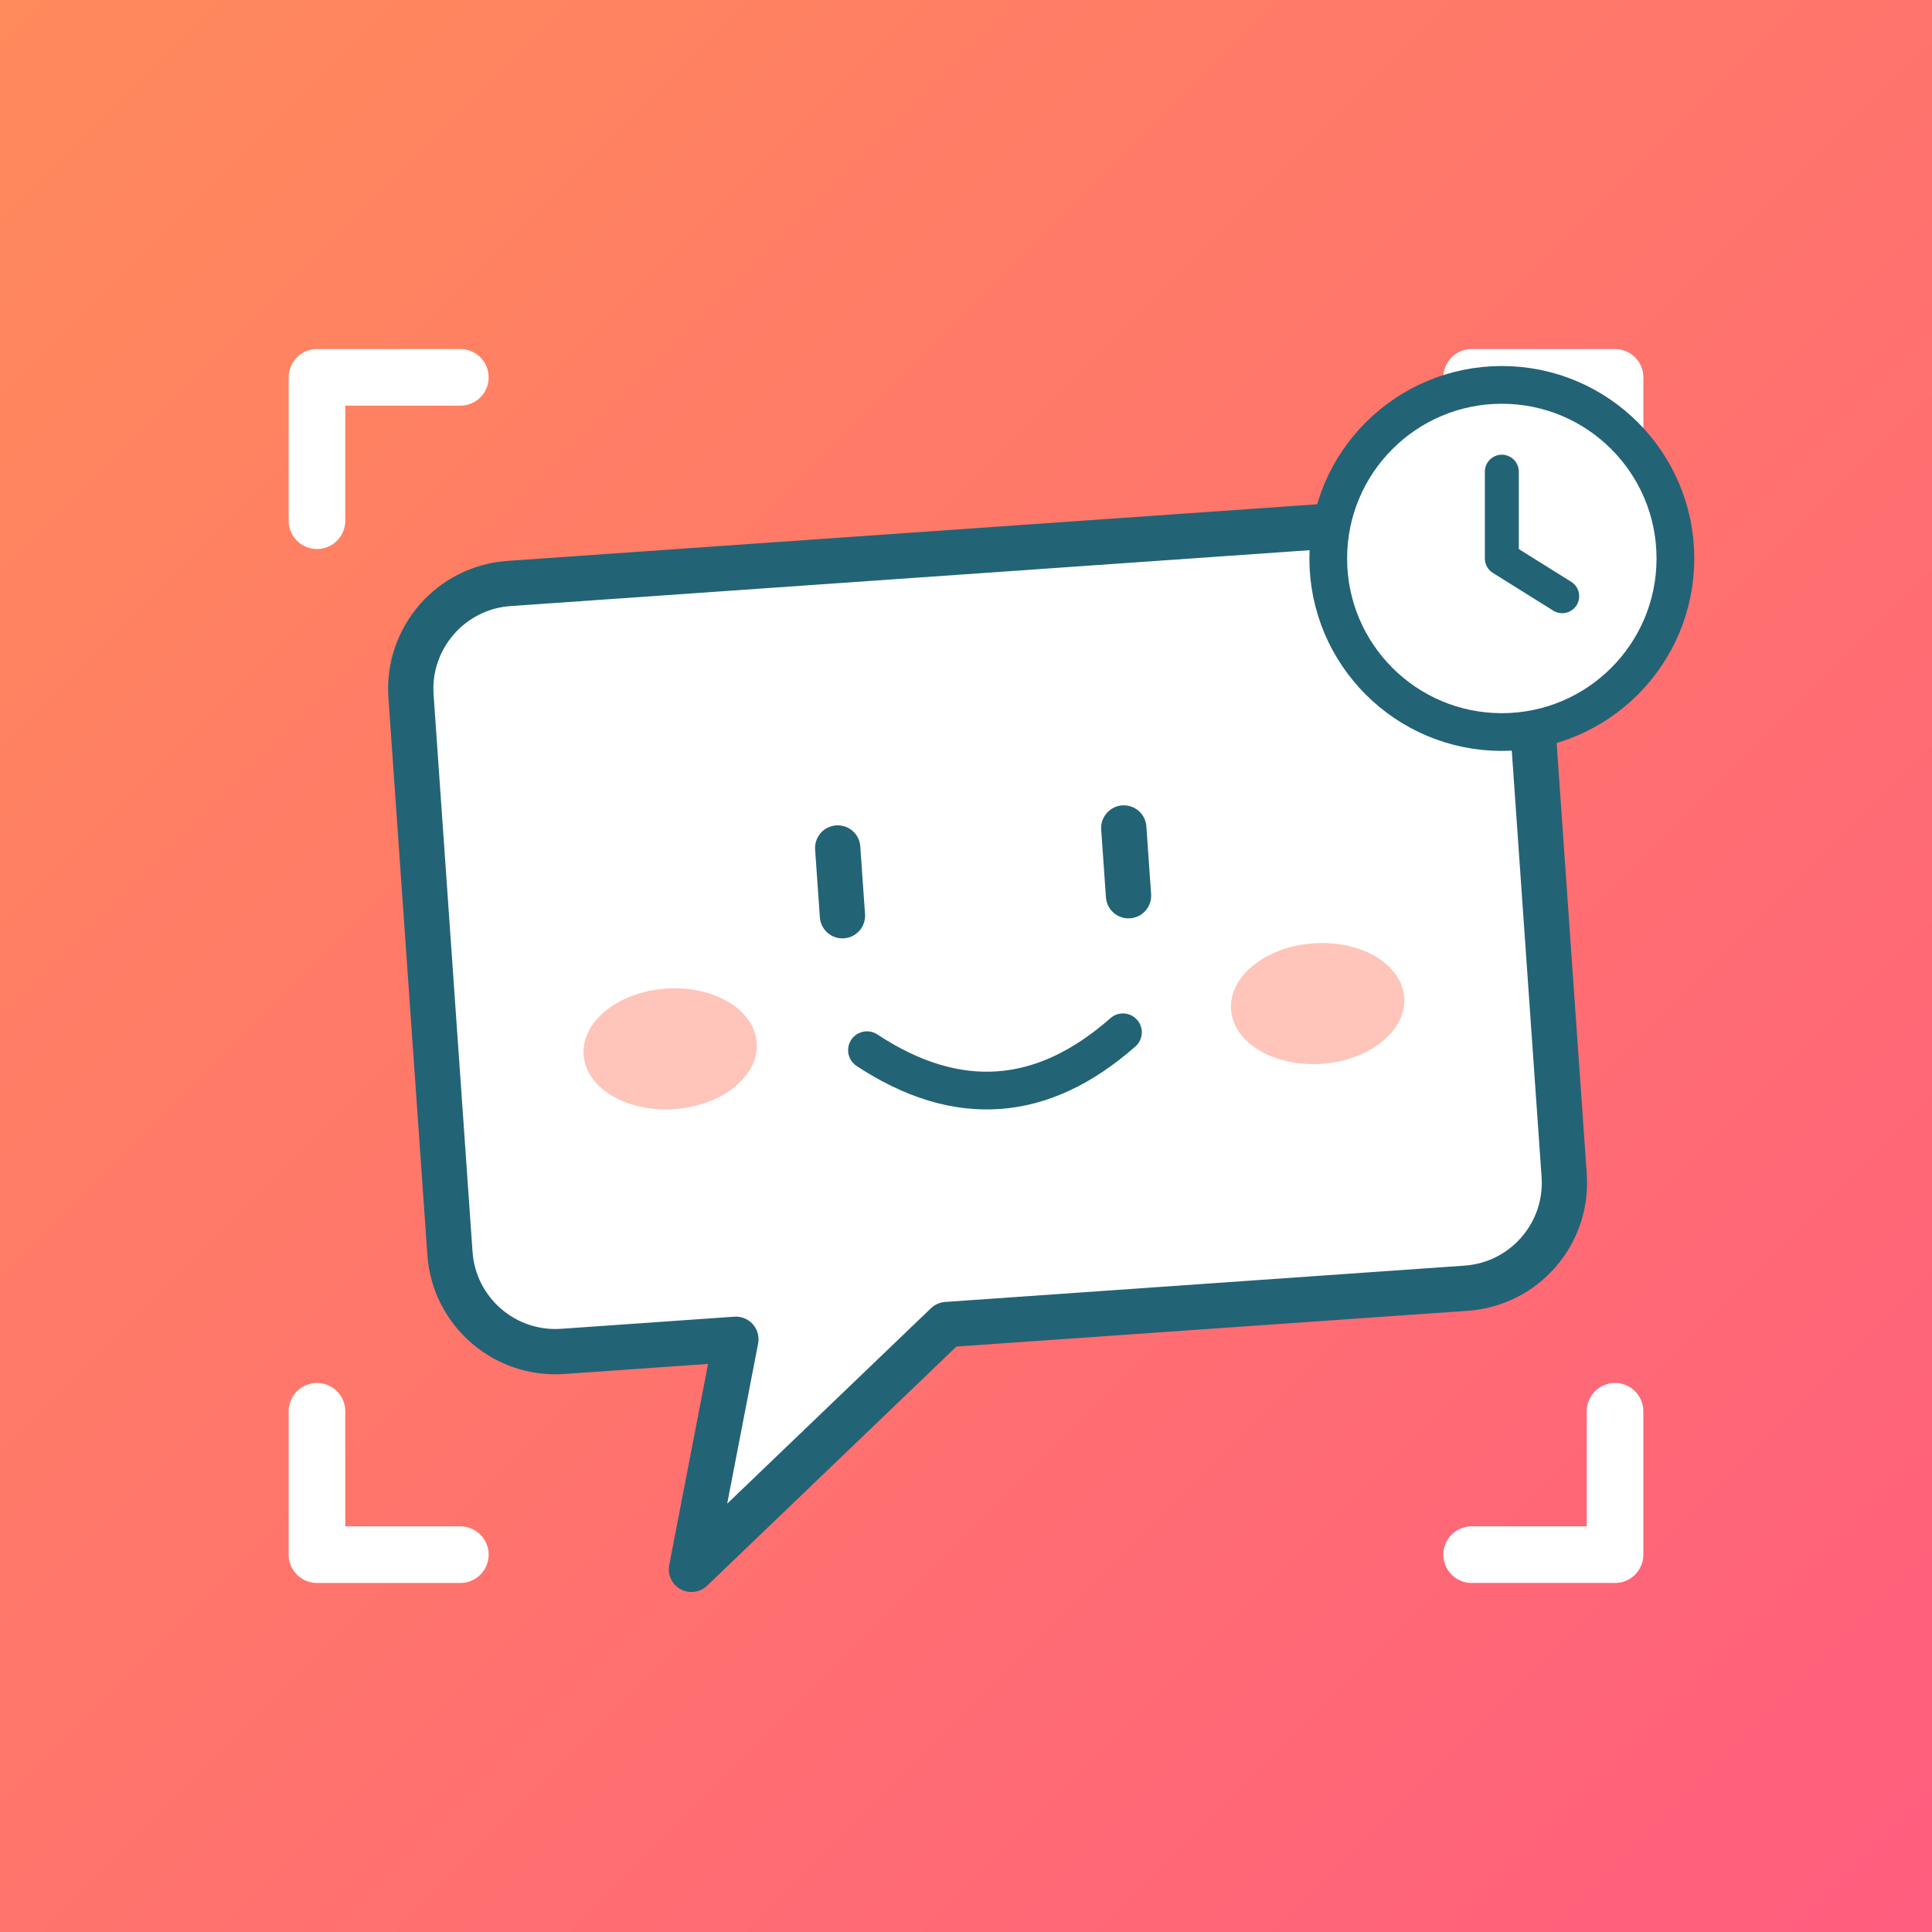
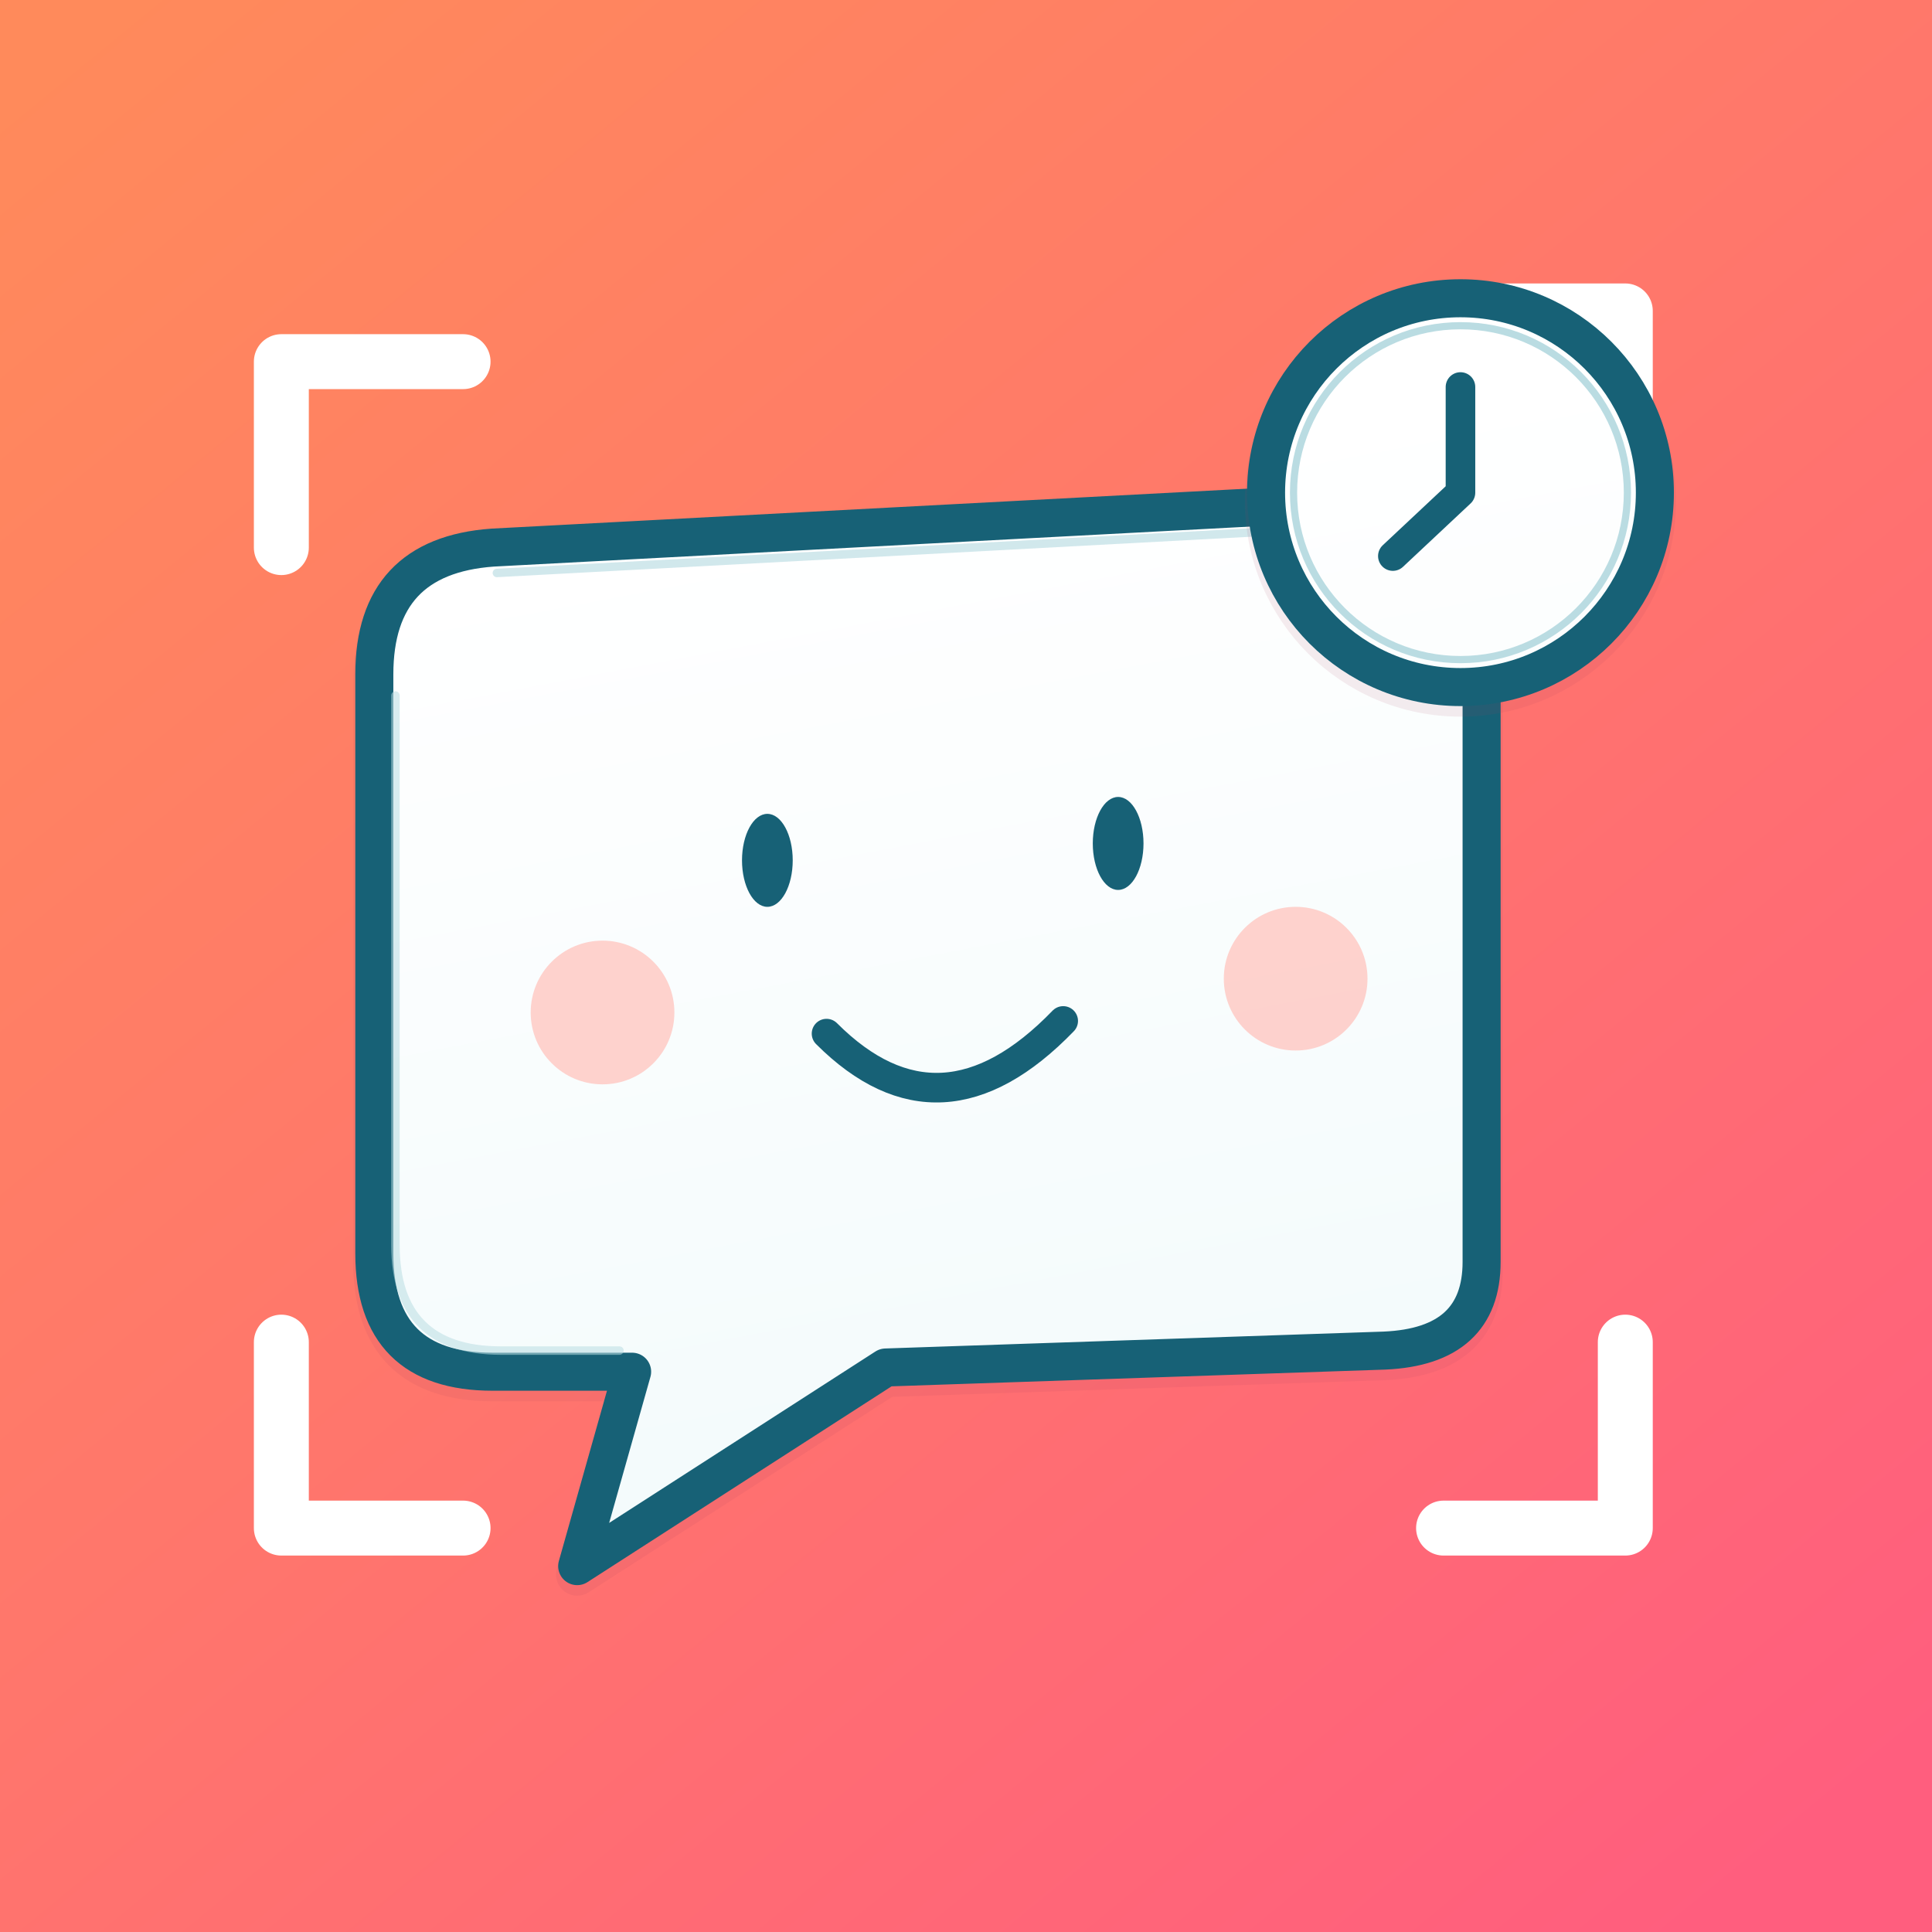
- <svg xmlns="http://www.w3.org/2000/svg" id="icon" viewBox="0 0 512 512">
+ <svg xmlns="http://www.w3.org/2000/svg" viewBox="0 0 512 512" role="img" aria-labelledby="title">
  <defs>
-     <linearGradient id="gicon" gradientUnits="userSpaceOnUse" x1="0" y1="0" x2="512" y2="512">
-       <stop offset="0" stop-color="#ff8a5b" />
+     <linearGradient id="coral" gradientUnits="userSpaceOnUse" x1="30" y1="0" x2="450" y2="512">
+       <stop stop-color="#ff8a5b" />
+       <stop offset=".48" stop-color="#ff776b" />
      <stop offset="1" stop-color="#ff5e7e" />
    </linearGradient>
+     <linearGradient id="porcelain" gradientUnits="userSpaceOnUse" x1="220" y1="150" x2="260" y2="360">
+       <stop stop-color="#ffffff" />
+       <stop offset="1" stop-color="#f4fbfc" />
+     </linearGradient>
  </defs>
-   <rect width="512" height="512" fill="url(#gicon)" />
-   <g fill="none" stroke="#fff" stroke-width="15" stroke-linecap="round" stroke-linejoin="round">
-     <path d="M84 138 V100 H122" />
-     <path d="M428 138 V100 H390" />
-     <path d="M84 374 V412 H122" />
-     <path d="M428 374 V412 H390" />
+   <rect width="512" height="512" fill="url(#coral)" />
+   <g transform="translate(256 256) scale(1.12) translate(-256 -256)">
+     <g stroke-linecap="round" stroke-linejoin="round">
+       <g fill="none" stroke="#fff" stroke-width="13">
+         <path d="M137 113 H94 V157" />
+         <path d="M367 101 H412 V146" />
+         <path d="M94 345 V389 H137" />
+         <path d="M412 345 V389 H369" />
+       </g>
+       <path d="M144 157 L352 146 Q378 145 378 171 L378 326 Q378 346 355 347 L237 351 L164 398 L177 352 L144 352 Q116 352 116 324 L116 187 Q116 159 144 157 Z" transform="translate(0 2)" fill="#a64259" stroke="#a64259" stroke-width="10" opacity=".10" />
+       <path d="M144 157 L352 146 Q378 145 378 171 L378 326 Q378 346 355 347 L237 351 L164 398 L177 352 L144 352 Q116 352 116 324 L116 187 Q116 159 144 157 Z" fill="url(#porcelain)" stroke="#176176" stroke-width="9" />
+       <path d="M145 163 L350 152" fill="none" stroke="#b9dce2" stroke-width="2" opacity=".65" />
+       <path d="M121 192 V322 Q121 347 146 347 H174" fill="none" stroke="#b9dce2" stroke-width="2" opacity=".55" />
+       <g fill="#ffc5bf" opacity=".78">
+         <circle cx="170" cy="267" r="17" />
+         <circle cx="334" cy="259" r="17" />
+       </g>
+       <g fill="#176176">
+         <ellipse cx="209" cy="231" rx="6" ry="11" />
+         <ellipse cx="292" cy="227" rx="6" ry="11" />
+       </g>
+       <path d="M223 272 Q250 299 279 269" fill="none" stroke="#176176" stroke-width="7" />
+       <circle cx="373" cy="146" r="46" fill="#a64259" stroke="#a64259" stroke-width="10" opacity=".10" />
+       <circle cx="373" cy="144" r="46" fill="url(#porcelain)" stroke="#176176" stroke-width="9" />
+       <circle cx="373" cy="144" r="39.5" fill="none" stroke="#badce2" stroke-width="1.7" />
+       <path d="M373 119 V144 L357 159" fill="none" stroke="#176176" stroke-width="7" />
+     </g>
  </g>
-   <g transform="rotate(-4 262 252)" stroke="#236376" stroke-linejoin="round" stroke-linecap="round">
-     <path d="M142 146 H382 a28 28 0 0 1 28 28 V322 a28 28 0 0 1 -28 28 H244 L172 410 L188 350 H142 a28 28 0 0 1 -28 -28 V174 a28 28 0 0 1 28 -28 Z" fill="#fff" stroke-width="12" />
-     <ellipse cx="176" cy="272" rx="23" ry="16" fill="#ffc4ba" stroke="none" />
-     <ellipse cx="348" cy="272" rx="23" ry="16" fill="#ffc4ba" stroke="none" />
-     <path d="M224 222 v18 M300 222 v18" fill="none" stroke-width="12" />
-     <path d="M228 276 q34 26 68 0" fill="none" stroke-width="10" />
-   </g>
-   <circle cx="398" cy="148" r="46" fill="#fff" stroke="#236376" stroke-width="10" />
-   <path d="M398 148 v-23 M398 148 l16 10" fill="none" stroke="#236376" stroke-width="9" stroke-linecap="round" />
</svg>
